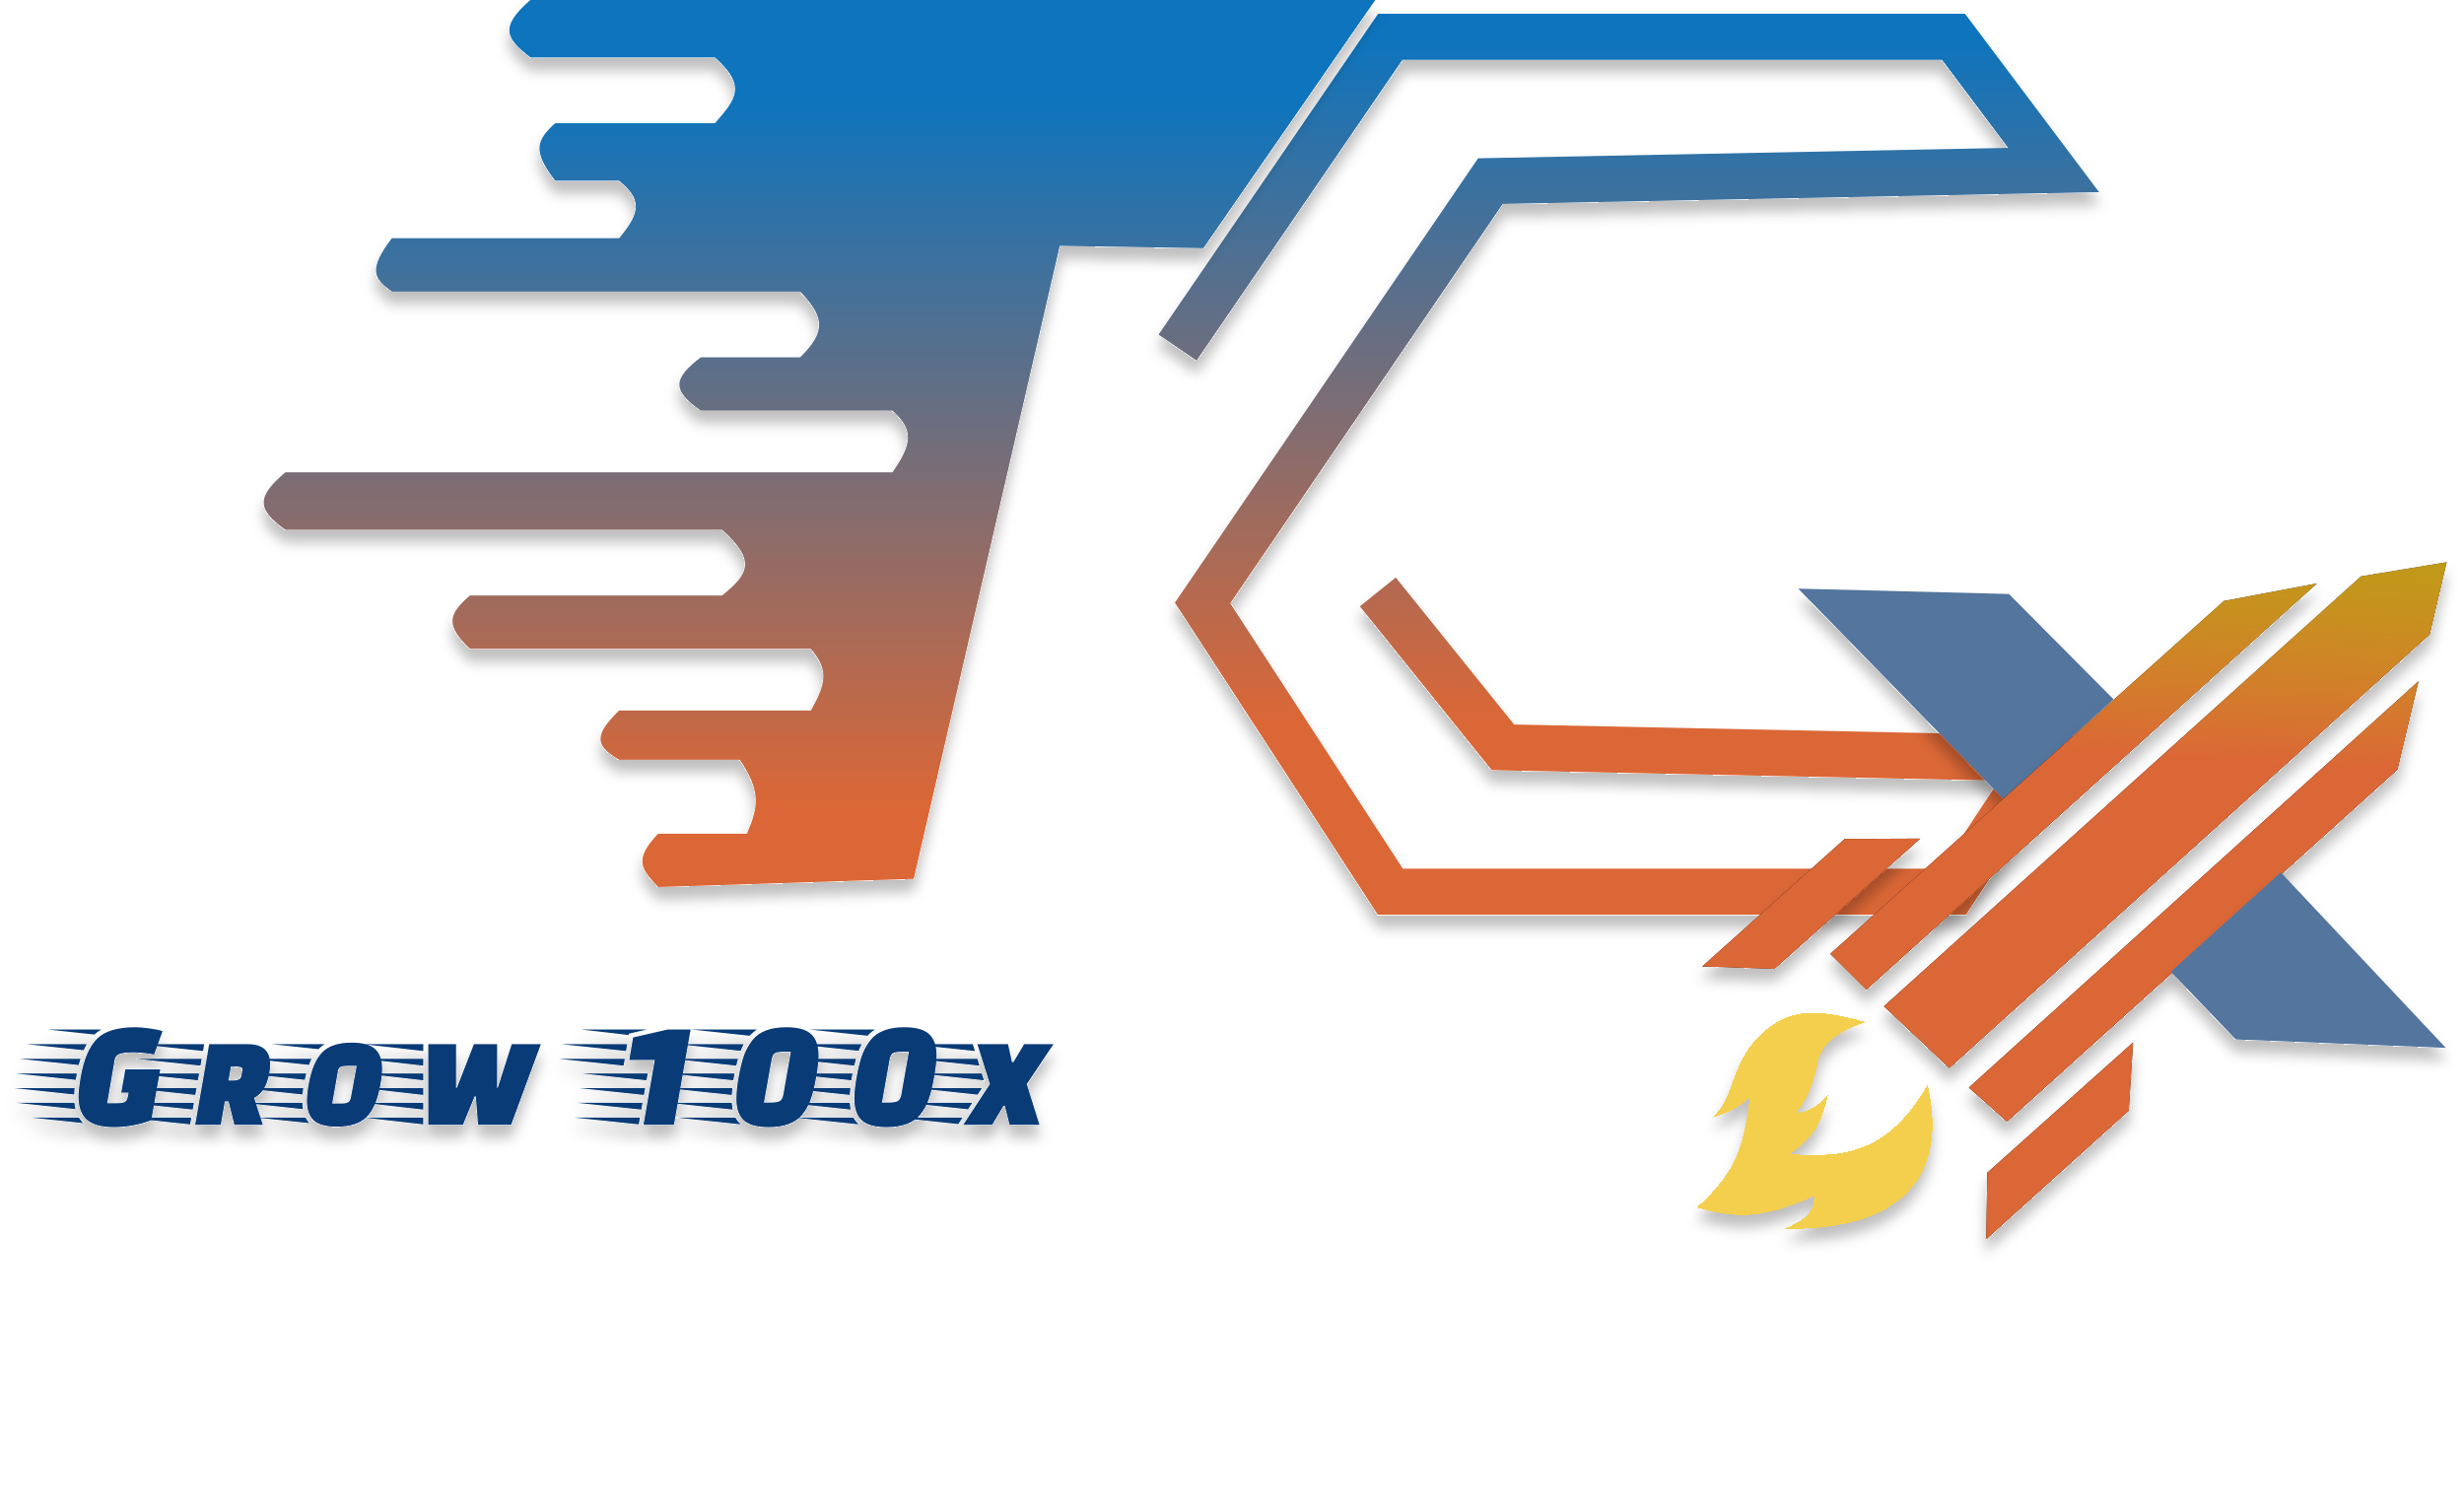
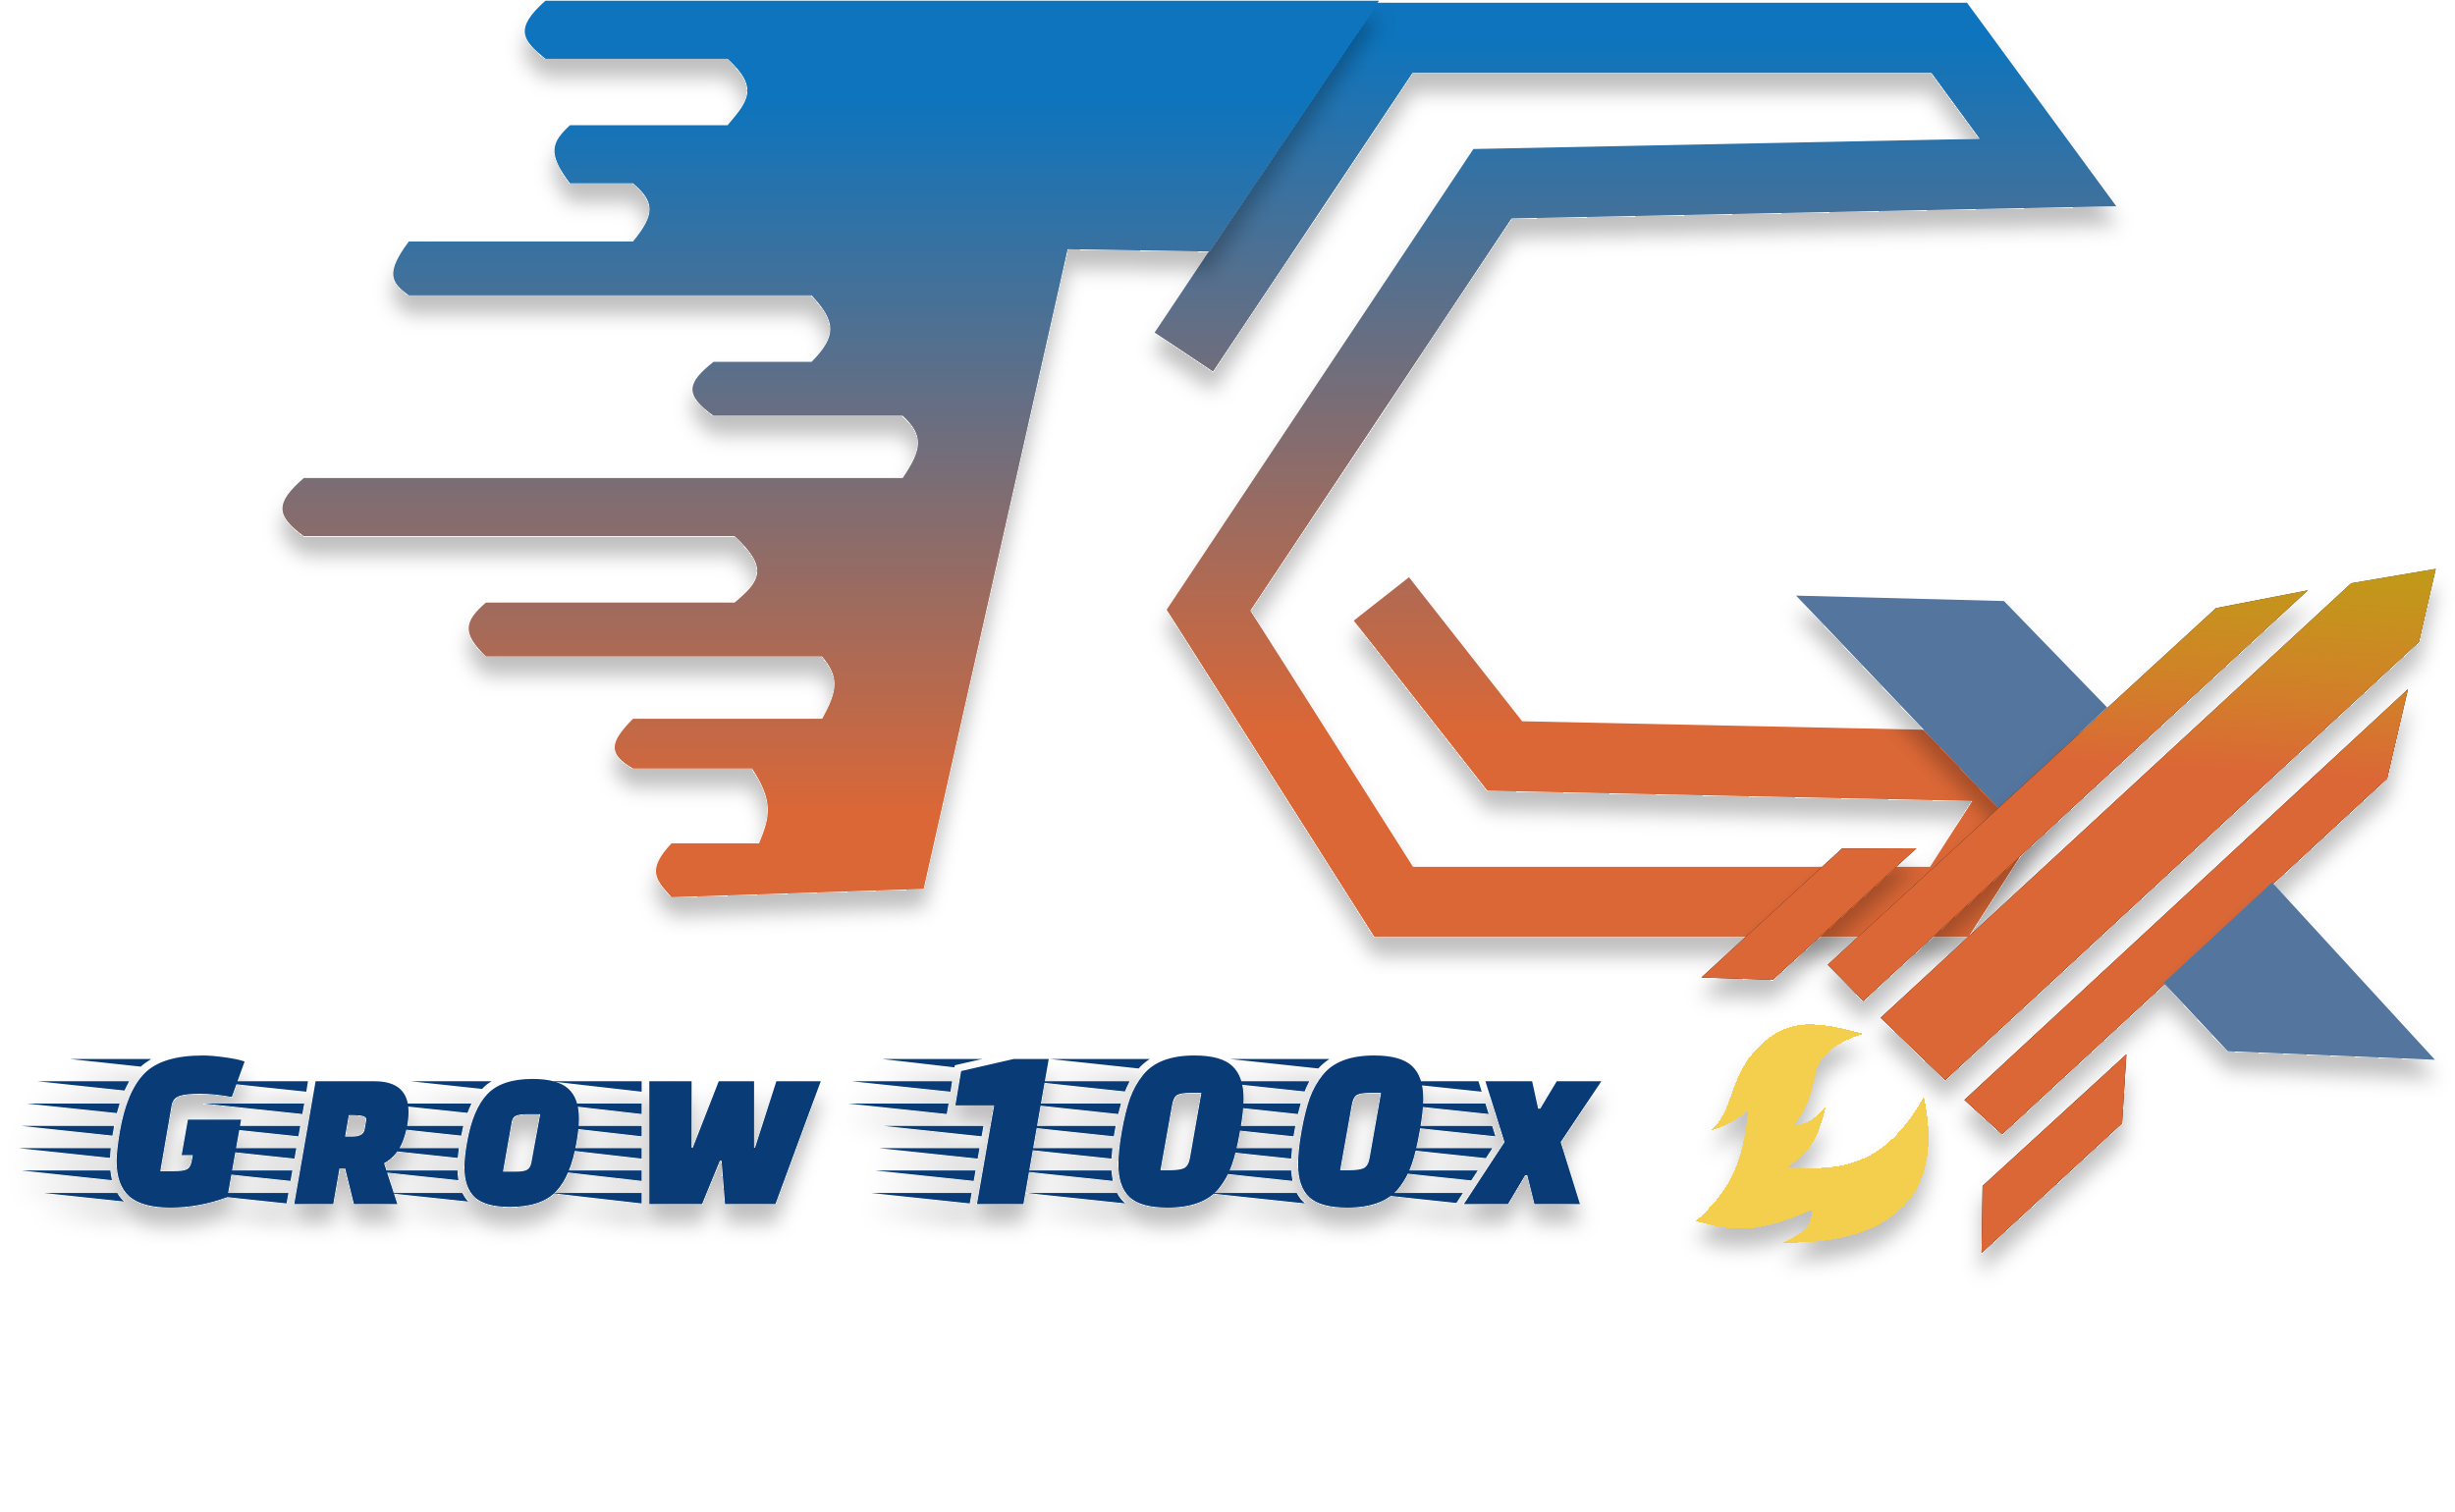
- <svg xmlns="http://www.w3.org/2000/svg" width="157" height="96" viewBox="0 0 157 96" fill="none">
-   <g filter="url(#filter0_d_307_1088)">
-     <path d="M75.029 22.151L88.586 2.343H124.471L130.851 10.832L94.966 11.54L76.624 38.422L88.586 56.815H124.471L130.054 48.326L95.763 47.618L87.789 37.715" stroke="url(#paint0_linear_307_1088)" stroke-width="2.939" />
+ <svg xmlns="http://www.w3.org/2000/svg" width="856" height="527" viewBox="0 0 856 527" fill="none">
+   <g filter="url(#filter0_d_58_4)">
+     <path d="M412.772 122.781L485.949 13.21H679.655L714.092 60.169L520.386 64.082L421.381 212.786L485.949 314.53H679.655L709.787 267.571L524.691 263.658L481.645 208.872" stroke="url(#paint0_linear_58_4)" stroke-width="24.494" />
  </g>
-   <g filter="url(#filter1_d_307_1088)">
-     <path d="M111.491 66.704C113.48 64.279 115.188 64.1 118.913 65.131C117.258 65.641 116.217 66.386 115.882 67.452C115.544 69.069 115.265 69.874 114.433 70.92C115.249 70.809 115.698 70.587 116.475 69.762C116.02 71.759 115.454 72.545 114.054 73.529C117.856 73.854 120.457 73.192 122.829 69.11C124.323 75.784 120.177 78.422 113.732 78.292C115.043 77.678 115.607 77.276 115.59 76.219C112.449 77.584 110.816 77.729 108.12 76.932C110.343 74.932 111.096 73.422 111.48 69.971C110.675 70.621 110.152 70.885 109.112 71.208C110.425 69.966 110.213 68.56 111.491 66.704Z" fill="#F2C31E" fill-opacity="0.786" shape-rendering="crispEdges" />
+   <g filter="url(#filter1_d_58_4)">
+     <path d="M609.604 369.232C620.338 355.82 629.557 354.826 649.664 360.532C640.728 363.352 635.113 367.475 633.306 373.371C631.477 382.315 629.974 386.764 625.48 392.554C629.888 391.942 632.311 390.713 636.505 386.147C634.05 397.192 630.996 401.543 623.435 406.985C643.959 408.781 657.997 405.122 670.802 382.54C678.867 419.459 656.49 434.051 621.697 433.331C628.777 429.935 631.821 427.715 631.73 421.865C614.773 429.416 605.956 430.217 591.405 425.808C603.403 414.748 607.468 406.392 609.54 387.303C605.198 390.901 602.376 392.36 596.761 394.148C603.848 387.278 602.706 379.501 609.604 369.232Z" fill="#F2C31E" fill-opacity="0.786" shape-rendering="crispEdges" />
  </g>
-   <g filter="url(#filter2_d_307_1088)">
-     <path d="M87.632 0H33.792C31.756 1.763 32.286 2.479 33.792 3.663H45.555C47.605 5.483 46.876 6.334 45.555 7.85H35.375C34.205 8.905 33.888 9.605 35.375 11.514H39.447C40.849 12.672 40.891 13.465 39.447 15.177H24.969C23.464 17.144 23.786 17.752 24.969 18.579H50.984C52.548 20.214 52.636 21.131 50.984 22.766H44.65C42.926 24.095 42.75 24.839 44.65 26.168H56.866C58.249 27.407 58.111 28.296 56.866 30.093H18.182C16.325 31.664 16.366 32.464 18.182 33.756H46.008C48.174 35.708 47.73 36.56 46.008 37.943H29.946C28.53 39.139 28.396 39.871 29.946 41.345H51.663C52.74 42.609 52.71 43.454 51.663 45.27H39.447C37.933 46.764 37.808 47.472 39.447 48.41H47.139C48.52 50.465 48.305 51.44 47.591 53.12H41.935C40.289 54.836 40.938 55.428 41.935 56.522L58.224 55.999L67.525 15.668L76.678 15.815L87.632 0Z" fill="url(#paint1_linear_307_1088)" />
+   <g filter="url(#filter2_d_58_4)">
+     <path d="M480.811 0.25H190.185C179.194 10.005 182.057 13.963 190.185 20.515H253.683C264.749 30.58 260.811 35.287 253.683 43.675H198.733C192.418 49.507 190.706 53.38 198.733 63.94H220.713C228.282 70.349 228.505 74.732 220.713 84.205H142.561C134.437 95.084 136.174 98.449 142.561 103.023H282.99C291.432 112.065 291.904 117.141 282.99 126.182H248.799C239.492 133.531 238.542 137.651 248.799 145H314.739C322.205 151.856 321.459 156.774 314.739 166.713H105.927C95.901 175.401 96.125 179.826 105.927 186.977H256.125C267.82 197.774 265.421 202.486 256.125 210.137H169.426C161.784 216.752 161.062 220.802 169.426 228.955H286.653C292.469 235.946 292.304 240.622 286.653 250.668H220.713C212.538 258.93 211.867 262.85 220.713 268.038H262.231C269.69 279.402 268.528 284.796 264.673 294.092H234.145C225.259 303.583 228.763 306.858 234.145 312.91L322.066 310.015L372.271 86.92L421.681 87.73L480.811 0.25Z" fill="url(#paint1_linear_58_4)" />
  </g>
-   <g filter="url(#filter3_d_307_1088)">
-     <path d="M114.576 37.506L127.656 50.916L134.671 44.556L128.005 37.847L114.576 37.506Z" fill="#53759E" />
+   <g filter="url(#filter3_d_58_4)">
+     <path d="M626.252 207.718L696.855 281.899L734.72 246.715L698.738 209.607L626.252 207.718Z" fill="#53759E" />
  </g>
-   <g filter="url(#filter4_d_307_1088)">
-     <path d="M9.639 71.381C8.848 71.672 8.054 71.818 7.257 71.818C6.46 71.818 5.884 71.659 5.527 71.342C5.177 71.024 5.002 70.535 5.002 69.874C5.002 69.596 5.048 69.184 5.138 68.64C5.333 67.512 5.676 66.699 6.169 66.2C6.661 65.701 7.478 65.452 8.618 65.452C8.864 65.452 9.172 65.478 9.542 65.529C9.911 65.581 10.183 65.639 10.358 65.704L9.823 67.191C9.337 67.101 8.89 67.055 8.482 67.055C8.08 67.055 7.792 67.088 7.617 67.153C7.442 67.217 7.338 67.347 7.306 67.541L6.83 70.292H7.442C7.662 70.292 7.824 70.269 7.928 70.224C8.038 70.172 8.109 70.059 8.142 69.884L8.19 69.621H7.724L7.986 68.134H10.212L9.639 71.381ZM4.866 68.591C4.853 68.643 4.84 68.714 4.827 68.805L1.007 68.397H4.895L4.866 68.591ZM4.759 69.33C4.74 69.479 4.73 69.615 4.73 69.738L0.9 69.33H4.759ZM5.129 67.464L5.012 67.862L1.241 67.464H5.129ZM4.74 70.263C4.766 70.444 4.788 70.581 4.808 70.671L1.027 70.263H4.74ZM5.527 66.531C5.436 66.699 5.372 66.829 5.333 66.919L1.698 66.531H5.527ZM5.031 71.206C5.116 71.355 5.213 71.475 5.323 71.565L1.96 71.206H5.031ZM6.451 65.597C6.263 65.714 6.117 65.821 6.013 65.918L3.039 65.597H6.451ZM15.797 66.531C16.743 66.531 17.216 66.958 17.216 67.814C17.216 68.202 17.139 68.607 16.983 69.028C16.828 69.443 16.565 69.754 16.196 69.962L16.75 71.672H14.932L14.563 70.175H14.33L14.067 71.672H12.434L13.329 66.531H15.797ZM15.438 68.212C15.438 68.206 15.441 68.173 15.447 68.115C15.447 68.005 15.276 67.95 14.932 67.95H14.718L14.563 68.844H14.874C15.172 68.844 15.341 68.747 15.379 68.552L15.438 68.212ZM12.114 71.643L7.992 71.206H12.191L12.114 71.643ZM12.444 69.767L8.323 69.33H12.522L12.444 69.767ZM12.609 68.834L8.488 68.397H12.687L12.609 68.834ZM12.774 67.901L8.653 67.464H12.852L12.774 67.901ZM12.94 66.968L8.818 66.531H13.008L12.94 66.968ZM12.279 70.7L8.157 70.263H12.357L12.279 70.7ZM22.404 66.433C23.104 66.433 23.603 66.569 23.901 66.841C24.199 67.107 24.348 67.525 24.348 68.095C24.348 68.374 24.312 68.711 24.241 69.106C24.079 70.039 23.794 70.72 23.386 71.147C22.978 71.575 22.336 71.789 21.461 71.789C20.774 71.789 20.285 71.656 19.994 71.391C19.702 71.118 19.556 70.7 19.556 70.137C19.556 69.845 19.592 69.502 19.663 69.106C19.825 68.173 20.107 67.496 20.509 67.075C20.91 66.647 21.542 66.433 22.404 66.433ZM21.743 70.312C21.931 70.312 22.07 70.289 22.161 70.243C22.258 70.198 22.323 70.098 22.355 69.942L22.725 67.911H22.132C21.951 67.911 21.808 67.933 21.704 67.979C21.607 68.024 21.549 68.121 21.529 68.27L21.17 70.312H21.743ZM19.323 69.33C19.297 69.531 19.281 69.667 19.274 69.738L15.445 69.33H19.323ZM19.508 68.397L19.42 68.805L15.62 68.397H19.508ZM19.265 70.263C19.265 70.367 19.277 70.503 19.303 70.671L15.483 70.263H19.265ZM19.848 67.464C19.77 67.632 19.715 67.762 19.683 67.852L16.008 67.464H19.848ZM19.469 71.206C19.546 71.361 19.631 71.481 19.721 71.565L16.329 71.206H19.469ZM20.693 66.531C20.538 66.621 20.405 66.728 20.295 66.851L17.311 66.531H20.693ZM27.291 71.672V66.531H29.06V69.31H29.109L30.198 66.531H31.675V69.31H31.714L32.608 66.531H34.465L32.569 71.672H30.46L30.314 69.855H30.246L29.498 71.672H27.291ZM26.97 66.531V66.968L23.151 66.531H26.97ZM26.97 67.464V67.901L23.151 67.464H26.97ZM26.97 68.397V68.834L23.151 68.397H26.97ZM26.97 69.33V69.767L23.151 69.33H26.97ZM26.97 70.263V70.7L23.151 70.263H26.97ZM26.97 71.206V71.643L23.151 71.206H26.97ZM42.944 71.672H41L41.719 67.541H40.096L40.339 66.103L42.545 65.597H44.004L42.944 71.672ZM40.699 71.643L36.577 71.206H40.776L40.699 71.643ZM41.029 69.767L36.908 69.33H41.107L41.029 69.767ZM41.194 68.834L37.073 68.397H41.272L41.194 68.834ZM39.736 67.901L35.615 67.464H39.814L39.736 67.901ZM39.892 66.968L35.771 66.531H39.96L39.892 66.968ZM40.864 70.7L36.743 70.263H40.942L40.864 70.7ZM40.057 65.947L37.025 65.597H41.224L40.077 65.86L40.057 65.947ZM46.725 68.834L42.604 68.397H46.803L46.725 68.834ZM46.628 69.767L42.507 69.33H46.667C46.654 69.44 46.641 69.586 46.628 69.767ZM47.026 67.464L46.91 67.901L42.827 67.464H47.026ZM46.628 70.263C46.641 70.418 46.66 70.564 46.686 70.7L42.575 70.263H46.628ZM47.386 66.531C47.295 66.712 47.23 66.855 47.191 66.958L43.206 66.531H47.386ZM48.232 65.597C48.044 65.721 47.888 65.853 47.765 65.996L44.052 65.597H48.232ZM47.211 71.643L43.09 71.206H46.861C46.952 71.381 47.068 71.527 47.211 71.643ZM50.098 65.452C50.849 65.452 51.381 65.601 51.692 65.899C52.003 66.19 52.158 66.647 52.158 67.269C52.158 67.613 52.107 68.07 52.003 68.64C51.906 69.204 51.792 69.67 51.663 70.039C51.533 70.402 51.355 70.726 51.128 71.011C50.694 71.549 49.978 71.818 48.98 71.818C48.228 71.818 47.697 71.672 47.386 71.381C47.075 71.089 46.919 70.632 46.919 70.01C46.919 69.615 46.968 69.148 47.065 68.611C47.162 68.066 47.276 67.609 47.405 67.24C47.541 66.871 47.723 66.547 47.95 66.268C48.384 65.724 49.1 65.452 50.098 65.452ZM49.068 70.253C49.346 70.253 49.547 70.224 49.67 70.166C49.793 70.101 49.874 69.958 49.913 69.738L50.389 67.016H49.952C49.68 67.016 49.489 67.046 49.379 67.104C49.275 67.162 49.204 67.305 49.165 67.532L48.679 70.253H49.068ZM54.243 68.834L50.121 68.397H54.321L54.243 68.834ZM54.146 69.767L50.024 69.33H54.184C54.172 69.44 54.158 69.586 54.146 69.767ZM54.544 67.464L54.428 67.901L50.345 67.464H54.544ZM54.146 70.263C54.158 70.418 54.178 70.564 54.204 70.7L50.092 70.263H54.146ZM54.904 66.531C54.813 66.712 54.748 66.855 54.709 66.958L50.724 66.531H54.904ZM55.749 65.597C55.562 65.721 55.406 65.853 55.283 65.996L51.57 65.597H55.749ZM54.729 71.643L50.608 71.206H54.379C54.47 71.381 54.586 71.527 54.729 71.643ZM57.616 65.452C58.367 65.452 58.899 65.601 59.21 65.899C59.521 66.19 59.676 66.647 59.676 67.269C59.676 67.613 59.624 68.07 59.521 68.64C59.423 69.204 59.31 69.67 59.181 70.039C59.051 70.402 58.873 70.726 58.646 71.011C58.212 71.549 57.496 71.818 56.498 71.818C55.746 71.818 55.215 71.672 54.904 71.381C54.593 71.089 54.437 70.632 54.437 70.01C54.437 69.615 54.486 69.148 54.583 68.611C54.68 68.066 54.794 67.609 54.923 67.24C55.059 66.871 55.241 66.547 55.468 66.268C55.902 65.724 56.618 65.452 57.616 65.452ZM56.585 70.253C56.864 70.253 57.065 70.224 57.188 70.166C57.311 70.101 57.392 69.958 57.431 69.738L57.907 67.016H57.47C57.198 67.016 57.007 67.046 56.896 67.104C56.793 67.162 56.721 67.305 56.682 67.532L56.197 70.253H56.585ZM61.333 71.206L61.061 71.624L57.134 71.206H61.333ZM62.567 69.33L62.295 69.748L58.368 69.33H62.567ZM57.756 70.263H61.955L61.683 70.681L57.756 70.263ZM62.12 66.968L57.999 66.531H61.984L62.12 66.968ZM58.582 68.397H62.558L62.694 68.834L58.582 68.397ZM58.3 67.464H62.276L62.412 67.901L58.3 67.464ZM64.23 66.531L64.482 67.677H64.57L65.26 66.531H67.126L65.425 69.077L66.232 71.672H64.327L64.025 70.467H63.938L63.219 71.672H61.372L63.073 69.077L62.276 66.531H64.23Z" fill="#093B77" />
+   <g filter="url(#filter4_d_58_4)">
+     <path d="M79.295 417.5C72.707 419.93 66.092 421.145 59.45 421.145C52.808 421.145 48.002 419.822 45.032 417.176C42.116 414.53 40.658 410.453 40.658 404.945C40.658 402.623 41.036 399.194 41.792 394.658C43.412 385.262 46.274 378.485 50.378 374.327C54.482 370.169 61.286 368.09 70.79 368.09C72.842 368.09 75.407 368.306 78.485 368.738C81.563 369.17 83.831 369.656 85.289 370.196L80.834 382.589C76.784 381.833 73.058 381.455 69.656 381.455C66.308 381.455 63.905 381.725 62.447 382.265C60.989 382.805 60.125 383.885 59.855 385.505L55.886 408.428H60.989C62.825 408.428 64.175 408.239 65.039 407.861C65.957 407.429 66.551 406.484 66.821 405.026L67.226 402.839H63.338L65.525 390.446H84.074L79.295 417.5ZM39.524 394.253C39.416 394.685 39.308 395.279 39.2 396.035L7.367 392.633H39.767L39.524 394.253ZM38.633 400.409C38.471 401.651 38.39 402.785 38.39 403.811L6.476 400.409H38.633ZM41.711 384.857L40.739 388.178L9.311 384.857H41.711ZM38.471 408.185C38.687 409.697 38.876 410.831 39.038 411.587L7.529 408.185H38.471ZM45.032 377.081C44.276 378.485 43.736 379.565 43.412 380.321L13.118 377.081H45.032ZM40.901 416.042C41.603 417.284 42.413 418.283 43.331 419.039L15.305 416.042H40.901ZM52.727 369.305C51.161 370.277 49.946 371.168 49.082 371.978L24.296 369.305H52.727ZM130.616 377.081C138.5 377.081 142.442 380.645 142.442 387.773C142.442 391.013 141.794 394.388 140.498 397.898C139.202 401.354 137.015 403.946 133.937 405.674L138.554 419.93H123.407L120.329 407.456H118.385L116.198 419.93H102.59L110.042 377.081H130.616ZM127.619 391.094C127.619 391.04 127.646 390.77 127.7 390.284C127.7 389.366 126.269 388.907 123.407 388.907H121.625L120.329 396.359H122.921C125.405 396.359 126.809 395.549 127.133 393.929L127.619 391.094ZM99.917 419.687L65.573 416.042H100.565L99.917 419.687ZM102.671 404.054L68.327 400.409H103.319L102.671 404.054ZM104.048 396.278L69.704 392.633H104.696L104.048 396.278ZM105.425 388.502L71.081 384.857H106.073L105.425 388.502ZM106.802 380.726L72.458 377.081H107.369L106.802 380.726ZM101.294 411.83L66.95 408.185H101.942L101.294 411.83ZM185.672 376.271C191.504 376.271 195.662 377.405 198.146 379.673C200.63 381.887 201.872 385.37 201.872 390.122C201.872 392.444 201.575 395.252 200.981 398.546C199.631 406.322 197.255 411.992 193.853 415.556C190.451 419.12 185.105 420.902 177.815 420.902C172.091 420.902 168.014 419.795 165.584 417.581C163.154 415.313 161.939 411.83 161.939 407.132C161.939 404.702 162.236 401.84 162.83 398.546C164.18 390.77 166.529 385.127 169.877 381.617C173.225 378.053 178.49 376.271 185.672 376.271ZM180.164 408.59C181.73 408.59 182.891 408.401 183.647 408.023C184.457 407.645 184.997 406.808 185.267 405.512L188.345 388.583H183.404C181.892 388.583 180.704 388.772 179.84 389.15C179.03 389.528 178.544 390.338 178.382 391.58L175.385 408.59H180.164ZM159.995 400.409C159.779 402.083 159.644 403.217 159.59 403.811L127.676 400.409H159.995ZM161.534 392.633L160.805 396.035L129.134 392.633H161.534ZM159.509 408.185C159.509 409.049 159.617 410.183 159.833 411.587L128 408.185H159.509ZM164.369 384.857C163.721 386.261 163.262 387.341 162.992 388.097L132.374 384.857H164.369ZM161.21 416.042C161.858 417.338 162.56 418.337 163.316 419.039L135.047 416.042H161.21ZM171.416 377.081C170.12 377.837 169.013 378.728 168.095 379.754L143.228 377.081H171.416ZM226.398 419.93V377.081H241.14V400.247H241.545L250.617 377.081H262.929V400.247H263.253L270.705 377.081H286.176L270.381 419.93H252.804L251.589 404.783H251.022L244.785 419.93H226.398ZM223.725 377.081V380.726L191.892 377.081H223.725ZM223.725 384.857V388.502L191.892 384.857H223.725ZM223.725 392.633V396.278L191.892 392.633H223.725ZM223.725 400.409V404.054L191.892 400.409H223.725ZM223.725 408.185V411.83L191.892 408.185H223.725ZM223.725 416.042V419.687L191.892 416.042H223.725ZM356.839 419.93H340.639L346.633 385.505H333.106L335.131 373.517L353.518 369.305H365.668L356.839 419.93ZM338.128 419.687L303.784 416.042H338.776L338.128 419.687ZM340.882 404.054L306.538 400.409H341.53L340.882 404.054ZM342.259 396.278L307.915 392.633H342.907L342.259 396.278ZM330.109 388.502L295.765 384.857H330.757L330.109 388.502ZM331.405 380.726L297.061 377.081H331.972L331.405 380.726ZM339.505 411.83L305.161 408.185H340.153L339.505 411.83ZM332.782 372.221L307.51 369.305H342.502L332.944 371.492L332.782 372.221ZM388.346 396.278L354.002 392.633H388.994L388.346 396.278ZM387.536 404.054L353.192 400.409H387.86C387.752 401.327 387.644 402.542 387.536 404.054ZM390.857 384.857L389.885 388.502L355.865 384.857H390.857ZM387.536 408.185C387.644 409.481 387.806 410.696 388.022 411.83L353.759 408.185H387.536ZM393.854 377.081C393.098 378.593 392.558 379.781 392.234 380.645L359.024 377.081H393.854ZM400.901 369.305C399.335 370.331 398.039 371.438 397.013 372.626L366.071 369.305H400.901ZM392.396 419.687L358.052 416.042H389.48C390.236 417.5 391.208 418.715 392.396 419.687ZM416.453 368.09C422.717 368.09 427.145 369.332 429.737 371.816C432.329 374.246 433.625 378.053 433.625 383.237C433.625 386.099 433.193 389.906 432.329 394.658C431.519 399.356 430.574 403.244 429.494 406.322C428.414 409.346 426.929 412.046 425.039 414.422C421.421 418.904 415.454 421.145 407.138 421.145C400.874 421.145 396.446 419.93 393.854 417.5C391.262 415.07 389.966 411.263 389.966 406.079C389.966 402.785 390.371 398.897 391.181 394.415C391.991 389.879 392.936 386.072 394.016 382.994C395.15 379.916 396.662 377.216 398.552 374.894C402.17 370.358 408.137 368.09 416.453 368.09ZM407.867 408.104C410.189 408.104 411.863 407.861 412.889 407.375C413.915 406.835 414.59 405.647 414.914 403.811L418.883 381.131H415.238C412.97 381.131 411.377 381.374 410.459 381.86C409.595 382.346 409.001 383.534 408.677 385.424L404.627 408.104H407.867ZM450.995 396.278L416.651 392.633H451.643L450.995 396.278ZM450.185 404.054L415.841 400.409H450.509C450.401 401.327 450.293 402.542 450.185 404.054ZM453.506 384.857L452.534 388.502L418.514 384.857H453.506ZM450.185 408.185C450.293 409.481 450.455 410.696 450.671 411.83L416.408 408.185H450.185ZM456.503 377.081C455.747 378.593 455.207 379.781 454.883 380.645L421.673 377.081H456.503ZM463.55 369.305C461.984 370.331 460.688 371.438 459.662 372.626L428.72 369.305H463.55ZM455.045 419.687L420.701 416.042H452.129C452.885 417.5 453.857 418.715 455.045 419.687ZM479.102 368.09C485.366 368.09 489.794 369.332 492.386 371.816C494.978 374.246 496.274 378.053 496.274 383.237C496.274 386.099 495.842 389.906 494.978 394.658C494.168 399.356 493.223 403.244 492.143 406.322C491.063 409.346 489.578 412.046 487.688 414.422C484.07 418.904 478.103 421.145 469.787 421.145C463.523 421.145 459.095 419.93 456.503 417.5C453.911 415.07 452.615 411.263 452.615 406.079C452.615 402.785 453.02 398.897 453.83 394.415C454.64 389.879 455.585 386.072 456.665 382.994C457.799 379.916 459.311 377.216 461.201 374.894C464.819 370.358 470.786 368.09 479.102 368.09ZM470.516 408.104C472.838 408.104 474.512 407.861 475.538 407.375C476.564 406.835 477.239 405.647 477.563 403.811L481.532 381.131H477.887C475.619 381.131 474.026 381.374 473.108 381.86C472.244 382.346 471.65 383.534 471.326 385.424L467.276 408.104H470.516ZM510.079 416.042L507.811 419.525L475.087 416.042H510.079ZM520.366 400.409L518.098 403.892L485.374 400.409H520.366ZM480.271 408.185H515.263L512.995 411.668L480.271 408.185ZM516.64 380.726L482.296 377.081H515.506L516.64 380.726ZM487.156 392.633H520.285L521.419 396.278L487.156 392.633ZM484.807 384.857H517.936L519.07 388.502L484.807 384.857ZM534.217 377.081L536.323 386.639H537.052L542.803 377.081H558.355L544.18 398.303L550.903 419.93H535.027L532.516 409.886H531.787L525.793 419.93H510.403L524.578 398.303L517.936 377.081H534.217Z" fill="#093B77" />
  </g>
-   <g filter="url(#filter5_d_307_1088)">
-     <path d="M152.762 49.038L154.104 43.399L125.448 69.299L127.883 71.474L152.762 49.038Z" fill="black" />
-     <path d="M152.762 49.038L154.104 43.399L125.448 69.299L127.883 71.474L152.762 49.038Z" fill="url(#paint2_linear_307_1088)" />
-     <path d="M154.818 40.429L155.899 35.82L150.435 36.723L120.036 64.118L124.207 68.057L154.818 40.429Z" fill="black" />
-     <path d="M154.818 40.429L155.899 35.82L150.435 36.723L120.036 64.118L124.207 68.057L154.818 40.429Z" fill="url(#paint3_linear_307_1088)" />
-     <path d="M141.7 38.292L147.638 37.171L118.916 63.067L116.62 60.778L141.7 38.292Z" fill="black" />
-     <path d="M141.7 38.292L147.638 37.171L118.916 63.067L116.62 60.778L141.7 38.292Z" fill="url(#paint4_linear_307_1088)" />
-     <path d="M117.54 53.453L122.355 53.433L113.065 61.734L108.459 61.582L117.54 53.453Z" fill="black" />
-     <path d="M117.54 53.453L122.355 53.433L113.065 61.734L108.459 61.582L117.54 53.453Z" fill="url(#paint5_linear_307_1088)" />
-     <path d="M135.641 70.769L135.914 66.419L126.624 74.72L126.556 78.959L135.641 70.769Z" fill="black" />
-     <path d="M135.641 70.769L135.914 66.419L126.624 74.72L126.556 78.959L135.641 70.769Z" fill="url(#paint6_linear_307_1088)" />
+   <g filter="url(#filter5_d_58_4)">
+     <path d="M832.368 271.512L839.615 240.32L684.929 383.589L698.072 395.619L832.368 271.512Z" fill="black" />
+     <path d="M832.368 271.512L839.615 240.32L684.929 383.589L698.072 395.619L832.368 271.512Z" fill="url(#paint2_linear_58_4)" />
+     <path d="M843.468 223.887L849.299 198.391L819.809 203.39L655.719 354.928L678.231 376.716L843.468 223.887Z" fill="black" />
+     <path d="M843.468 223.887L849.299 198.391L819.809 203.39L655.719 354.928L678.231 376.716L843.468 223.887Z" fill="url(#paint3_linear_58_4)" />
+     <path d="M772.655 212.07L804.71 205.867L649.669 349.115L637.276 336.451L772.655 212.07Z" fill="black" />
+     <path d="M772.655 212.07L804.71 205.867L649.669 349.115L637.276 336.451L772.655 212.07Z" fill="url(#paint4_linear_58_4)" />
+     <path d="M642.246 295.935L668.234 295.824L618.089 341.74L593.228 340.899L642.246 295.935Z" fill="black" />
+     <path d="M642.246 295.935L668.234 295.824L618.089 341.74L593.228 340.899L642.246 295.935Z" fill="url(#paint5_linear_58_4)" />
+     <path d="M739.951 391.719L741.424 367.657L691.279 413.572L690.912 437.022L739.951 391.719Z" fill="black" />
+     <path d="M739.951 391.719L741.424 367.657L691.279 413.572L690.912 437.022L739.951 391.719Z" fill="url(#paint6_linear_58_4)" />
  </g>
-   <g filter="url(#filter6_d_307_1088)">
-     <path d="M145.325 55.584L138.317 61.915L142.461 66.232L155.846 66.769L145.325 55.584Z" fill="#53759E" />
+   <g filter="url(#filter6_d_58_4)">
+     <path d="M792.222 307.718L754.397 342.74L776.762 366.619L849.018 369.593L792.222 307.718Z" fill="#53759E" />
  </g>
  <defs>
-     <filter id="filter0_d_307_1088" x="73.039" y="0.873" width="61.491" height="58.967" filterUnits="userSpaceOnUse" color-interpolation-filters="sRGB">
+     <filter id="filter0_d_58_4" x="396.107" y="0.963" width="348.282" height="338.774" filterUnits="userSpaceOnUse" color-interpolation-filters="sRGB">
      <feFlood flood-opacity="0" result="BackgroundImageFix" />
      <feColorMatrix in="SourceAlpha" type="matrix" values="0 0 0 0 0 0 0 0 0 0 0 0 0 0 0 0 0 0 127 0" result="hardAlpha" />
-       <feOffset dy="0.778" />
-       <feGaussianBlur stdDeviation="0.389" />
+       <feOffset dy="6.48" />
+       <feGaussianBlur stdDeviation="3.24" />
      <feComposite in2="hardAlpha" operator="out" />
      <feColorMatrix type="matrix" values="0 0 0 0 0 0 0 0 0 0 0 0 0 0 0 0 0 0 0.25 0" />
-       <feBlend mode="normal" in2="BackgroundImageFix" result="effect1_dropShadow_307_1088" />
-       <feBlend mode="normal" in="SourceGraphic" in2="effect1_dropShadow_307_1088" result="shape" />
+       <feBlend mode="normal" in2="BackgroundImageFix" result="effect1_dropShadow_58_4" />
+       <feBlend mode="normal" in="SourceGraphic" in2="effect1_dropShadow_58_4" result="shape" />
    </filter>
-     <filter id="filter1_d_307_1088" x="107.342" y="64.536" width="16.571" height="15.316" filterUnits="userSpaceOnUse" color-interpolation-filters="sRGB">
+     <filter id="filter1_d_58_4" x="584.926" y="357.239" width="94.003" height="89.077" filterUnits="userSpaceOnUse" color-interpolation-filters="sRGB">
      <feFlood flood-opacity="0" result="BackgroundImageFix" />
      <feColorMatrix in="SourceAlpha" type="matrix" values="0 0 0 0 0 0 0 0 0 0 0 0 0 0 0 0 0 0 127 0" result="hardAlpha" />
-       <feOffset dy="0.778" />
-       <feGaussianBlur stdDeviation="0.389" />
+       <feOffset dy="6.48" />
+       <feGaussianBlur stdDeviation="3.24" />
      <feComposite in2="hardAlpha" operator="out" />
      <feColorMatrix type="matrix" values="0 0 0 0 0 0 0 0 0 0 0 0 0 0 0 0 0 0 0.25 0" />
-       <feBlend mode="normal" in2="BackgroundImageFix" result="effect1_dropShadow_307_1088" />
-       <feBlend mode="normal" in="SourceGraphic" in2="effect1_dropShadow_307_1088" result="shape" />
+       <feBlend mode="normal" in2="BackgroundImageFix" result="effect1_dropShadow_58_4" />
+       <feBlend mode="normal" in="SourceGraphic" in2="effect1_dropShadow_58_4" result="shape" />
    </filter>
-     <filter id="filter2_d_307_1088" x="16.027" y="0" width="72.383" height="58.078" filterUnits="userSpaceOnUse" color-interpolation-filters="sRGB">
+     <filter id="filter2_d_58_4" x="92.011" y="0.25" width="395.28" height="325.62" filterUnits="userSpaceOnUse" color-interpolation-filters="sRGB">
      <feFlood flood-opacity="0" result="BackgroundImageFix" />
      <feColorMatrix in="SourceAlpha" type="matrix" values="0 0 0 0 0 0 0 0 0 0 0 0 0 0 0 0 0 0 127 0" result="hardAlpha" />
-       <feOffset dy="0.778" />
-       <feGaussianBlur stdDeviation="0.389" />
+       <feOffset dy="6.48" />
+       <feGaussianBlur stdDeviation="3.24" />
      <feComposite in2="hardAlpha" operator="out" />
      <feColorMatrix type="matrix" values="0 0 0 0 0 0 0 0 0 0 0 0 0 0 0 0 0 0 0.25 0" />
-       <feBlend mode="normal" in2="BackgroundImageFix" result="effect1_dropShadow_307_1088" />
-       <feBlend mode="normal" in="SourceGraphic" in2="effect1_dropShadow_307_1088" result="shape" />
+       <feBlend mode="normal" in2="BackgroundImageFix" result="effect1_dropShadow_58_4" />
+       <feBlend mode="normal" in="SourceGraphic" in2="effect1_dropShadow_58_4" result="shape" />
    </filter>
-     <filter id="filter3_d_307_1088" x="113.799" y="37.506" width="21.649" height="14.966" filterUnits="userSpaceOnUse" color-interpolation-filters="sRGB">
+     <filter id="filter3_d_58_4" x="619.772" y="207.718" width="121.428" height="87.141" filterUnits="userSpaceOnUse" color-interpolation-filters="sRGB">
      <feFlood flood-opacity="0" result="BackgroundImageFix" />
      <feColorMatrix in="SourceAlpha" type="matrix" values="0 0 0 0 0 0 0 0 0 0 0 0 0 0 0 0 0 0 127 0" result="hardAlpha" />
-       <feOffset dy="0.778" />
-       <feGaussianBlur stdDeviation="0.389" />
+       <feOffset dy="6.48" />
+       <feGaussianBlur stdDeviation="3.24" />
      <feComposite in2="hardAlpha" operator="out" />
      <feColorMatrix type="matrix" values="0 0 0 0 0 0 0 0 0 0 0 0 0 0 0 0 0 0 0.25 0" />
-       <feBlend mode="normal" in2="BackgroundImageFix" result="effect1_dropShadow_307_1088" />
-       <feBlend mode="normal" in="SourceGraphic" in2="effect1_dropShadow_307_1088" result="shape" />
+       <feBlend mode="normal" in2="BackgroundImageFix" result="effect1_dropShadow_58_4" />
+       <feBlend mode="normal" in="SourceGraphic" in2="effect1_dropShadow_58_4" result="shape" />
    </filter>
-     <filter id="filter4_d_307_1088" x="0.123" y="65.451" width="67.782" height="7.922" filterUnits="userSpaceOnUse" color-interpolation-filters="sRGB">
+     <filter id="filter4_d_58_4" x="-0.004" y="368.09" width="564.84" height="66.015" filterUnits="userSpaceOnUse" color-interpolation-filters="sRGB">
      <feFlood flood-opacity="0" result="BackgroundImageFix" />
      <feColorMatrix in="SourceAlpha" type="matrix" values="0 0 0 0 0 0 0 0 0 0 0 0 0 0 0 0 0 0 127 0" result="hardAlpha" />
-       <feOffset dy="0.778" />
-       <feGaussianBlur stdDeviation="0.389" />
+       <feOffset dy="6.48" />
+       <feGaussianBlur stdDeviation="3.24" />
      <feComposite in2="hardAlpha" operator="out" />
      <feColorMatrix type="matrix" values="0 0 0 0 0 0 0 0 0 0 0 0 0 0 0 0 0 0 0.25 0" />
-       <feBlend mode="normal" in2="BackgroundImageFix" result="effect1_dropShadow_307_1088" />
-       <feBlend mode="normal" in="SourceGraphic" in2="effect1_dropShadow_307_1088" result="shape" />
+       <feBlend mode="normal" in2="BackgroundImageFix" result="effect1_dropShadow_58_4" />
+       <feBlend mode="normal" in="SourceGraphic" in2="effect1_dropShadow_58_4" result="shape" />
    </filter>
-     <filter id="filter5_d_307_1088" x="107.681" y="35.82" width="48.995" height="44.695" filterUnits="userSpaceOnUse" color-interpolation-filters="sRGB">
+     <filter id="filter5_d_58_4" x="586.748" y="198.391" width="269.031" height="251.591" filterUnits="userSpaceOnUse" color-interpolation-filters="sRGB">
      <feFlood flood-opacity="0" result="BackgroundImageFix" />
      <feColorMatrix in="SourceAlpha" type="matrix" values="0 0 0 0 0 0 0 0 0 0 0 0 0 0 0 0 0 0 127 0" result="hardAlpha" />
-       <feOffset dy="0.778" />
-       <feGaussianBlur stdDeviation="0.389" />
+       <feOffset dy="6.48" />
+       <feGaussianBlur stdDeviation="3.24" />
      <feComposite in2="hardAlpha" operator="out" />
      <feColorMatrix type="matrix" values="0 0 0 0 0 0 0 0 0 0 0 0 0 0 0 0 0 0 0.25 0" />
-       <feBlend mode="normal" in2="BackgroundImageFix" result="effect1_dropShadow_307_1088" />
-       <feBlend mode="normal" in="SourceGraphic" in2="effect1_dropShadow_307_1088" result="shape" />
+       <feBlend mode="normal" in2="BackgroundImageFix" result="effect1_dropShadow_58_4" />
+       <feBlend mode="normal" in="SourceGraphic" in2="effect1_dropShadow_58_4" result="shape" />
    </filter>
-     <filter id="filter6_d_307_1088" x="137.539" y="55.584" width="19.084" height="12.741" filterUnits="userSpaceOnUse" color-interpolation-filters="sRGB">
+     <filter id="filter6_d_58_4" x="747.917" y="307.718" width="107.581" height="74.834" filterUnits="userSpaceOnUse" color-interpolation-filters="sRGB">
      <feFlood flood-opacity="0" result="BackgroundImageFix" />
      <feColorMatrix in="SourceAlpha" type="matrix" values="0 0 0 0 0 0 0 0 0 0 0 0 0 0 0 0 0 0 127 0" result="hardAlpha" />
-       <feOffset dy="0.778" />
-       <feGaussianBlur stdDeviation="0.389" />
+       <feOffset dy="6.48" />
+       <feGaussianBlur stdDeviation="3.24" />
      <feComposite in2="hardAlpha" operator="out" />
      <feColorMatrix type="matrix" values="0 0 0 0 0 0 0 0 0 0 0 0 0 0 0 0 0 0 0.25 0" />
-       <feBlend mode="normal" in2="BackgroundImageFix" result="effect1_dropShadow_307_1088" />
-       <feBlend mode="normal" in="SourceGraphic" in2="effect1_dropShadow_307_1088" result="shape" />
+       <feBlend mode="normal" in2="BackgroundImageFix" result="effect1_dropShadow_58_4" />
+       <feBlend mode="normal" in="SourceGraphic" in2="effect1_dropShadow_58_4" result="shape" />
    </filter>
-     <linearGradient id="paint0_linear_307_1088" x1="102.94" y1="2.343" x2="102.94" y2="56.815" gradientUnits="userSpaceOnUse">
+     <linearGradient id="paint0_linear_58_4" x1="563.432" y1="13.21" x2="563.432" y2="314.53" gradientUnits="userSpaceOnUse">
      <stop stop-color="#0D74BD" />
      <stop offset="0.8" stop-color="#DB6736" />
    </linearGradient>
-     <linearGradient id="paint1_linear_307_1088" x1="52.218" y1="51.289" x2="52.218" y2="5.233" gradientUnits="userSpaceOnUse">
+     <linearGradient id="paint1_linear_58_4" x1="289.651" y1="283.963" x2="289.651" y2="29.197" gradientUnits="userSpaceOnUse">
      <stop stop-color="#DB6736" />
      <stop offset="0.979" stop-color="#0D74BD" />
    </linearGradient>
-     <linearGradient id="paint2_linear_307_1088" x1="133.072" y1="34.456" x2="130.401" y2="79.189" gradientUnits="userSpaceOnUse">
+     <linearGradient id="paint2_linear_58_4" x1="726.086" y1="190.851" x2="710.945" y2="438.248" gradientUnits="userSpaceOnUse">
      <stop stop-color="#F2C31E" stop-opacity="0.79" />
      <stop offset="0.3" stop-color="#DB6736" />
    </linearGradient>
-     <linearGradient id="paint3_linear_307_1088" x1="133.072" y1="34.456" x2="130.401" y2="79.189" gradientUnits="userSpaceOnUse">
+     <linearGradient id="paint3_linear_58_4" x1="726.086" y1="190.851" x2="710.945" y2="438.248" gradientUnits="userSpaceOnUse">
      <stop stop-color="#F2C31E" stop-opacity="0.79" />
      <stop offset="0.3" stop-color="#DB6736" />
    </linearGradient>
-     <linearGradient id="paint4_linear_307_1088" x1="133.072" y1="34.456" x2="130.401" y2="79.189" gradientUnits="userSpaceOnUse">
+     <linearGradient id="paint4_linear_58_4" x1="726.086" y1="190.851" x2="710.945" y2="438.248" gradientUnits="userSpaceOnUse">
      <stop stop-color="#F2C31E" stop-opacity="0.79" />
      <stop offset="0.3" stop-color="#DB6736" />
    </linearGradient>
-     <linearGradient id="paint5_linear_307_1088" x1="133.072" y1="34.456" x2="130.401" y2="79.189" gradientUnits="userSpaceOnUse">
+     <linearGradient id="paint5_linear_58_4" x1="726.086" y1="190.851" x2="710.945" y2="438.248" gradientUnits="userSpaceOnUse">
      <stop stop-color="#F2C31E" stop-opacity="0.79" />
      <stop offset="0.3" stop-color="#DB6736" />
    </linearGradient>
-     <linearGradient id="paint6_linear_307_1088" x1="133.072" y1="34.456" x2="130.401" y2="79.189" gradientUnits="userSpaceOnUse">
+     <linearGradient id="paint6_linear_58_4" x1="726.086" y1="190.851" x2="710.945" y2="438.248" gradientUnits="userSpaceOnUse">
      <stop stop-color="#F2C31E" stop-opacity="0.79" />
      <stop offset="0.3" stop-color="#DB6736" />
    </linearGradient>
  </defs>
</svg>
